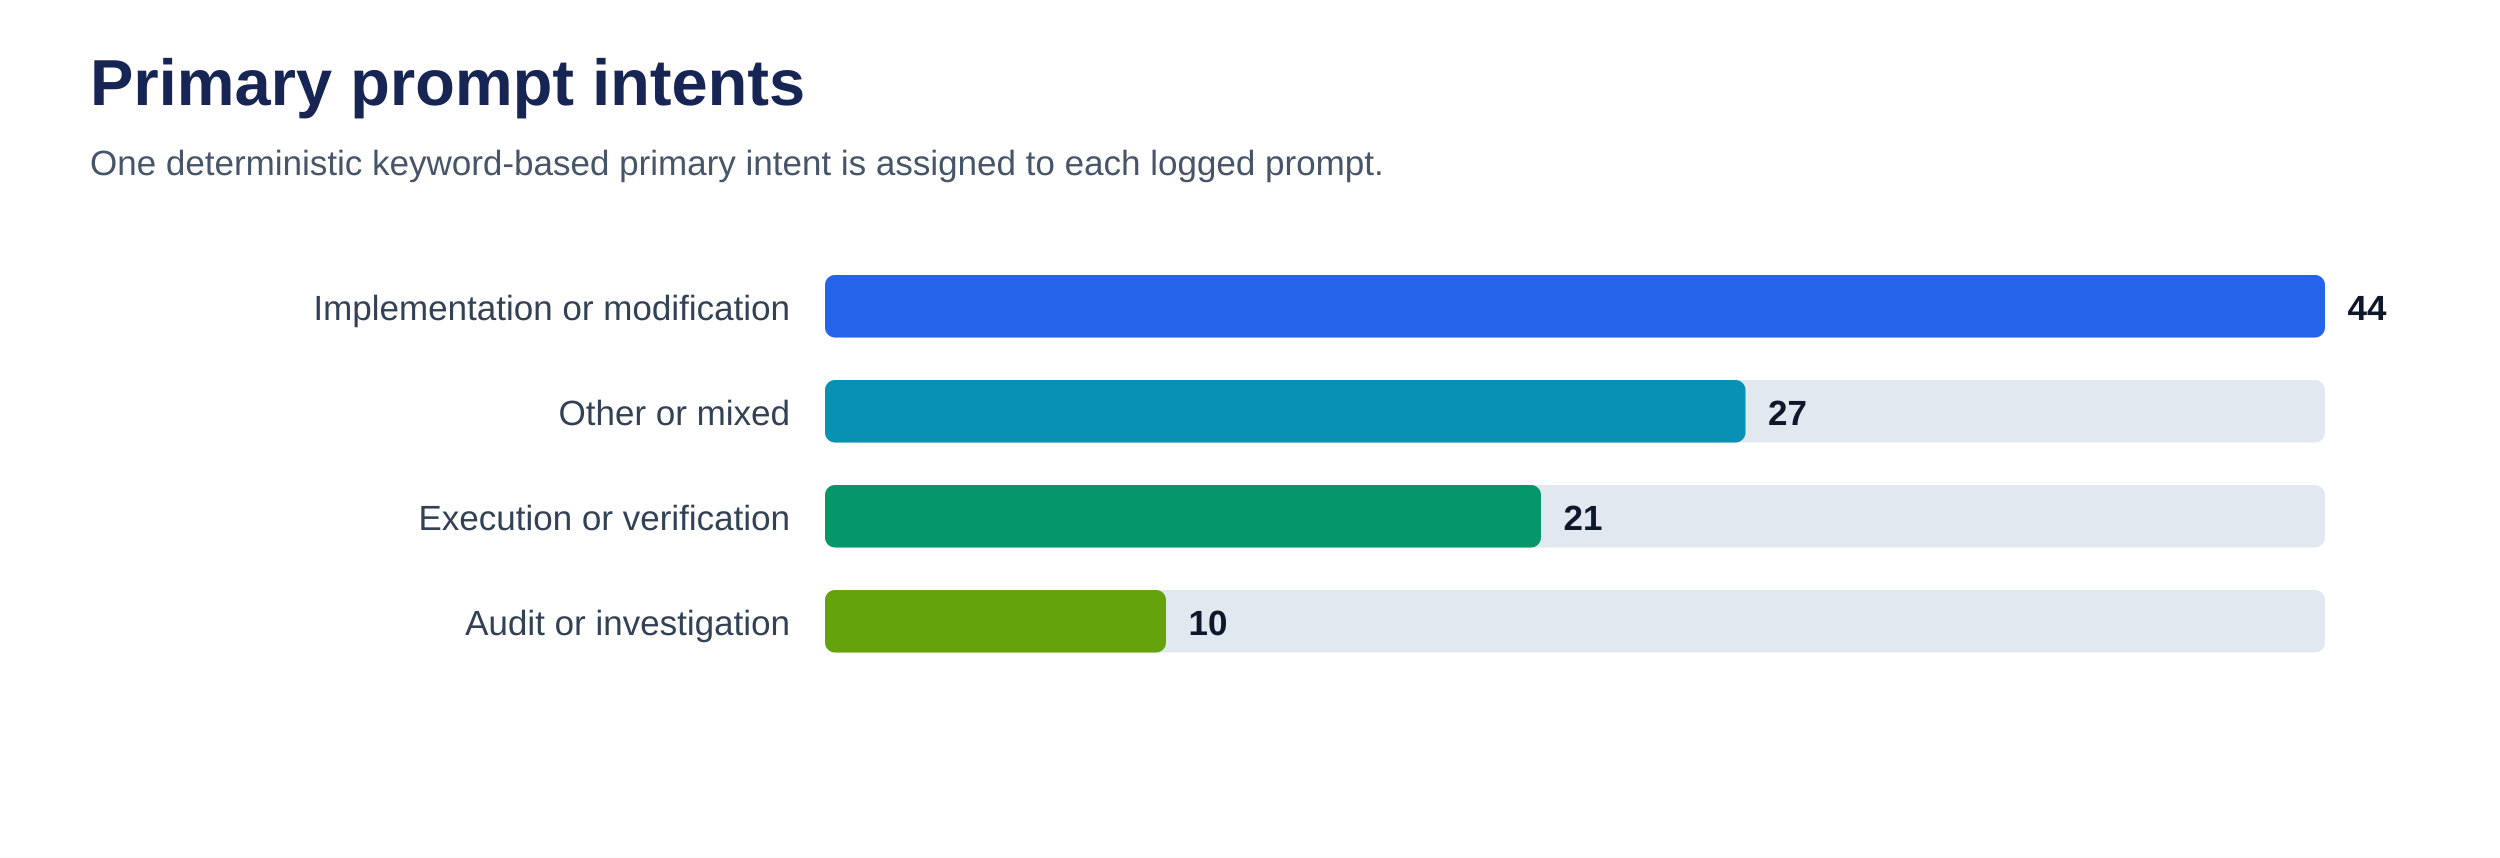
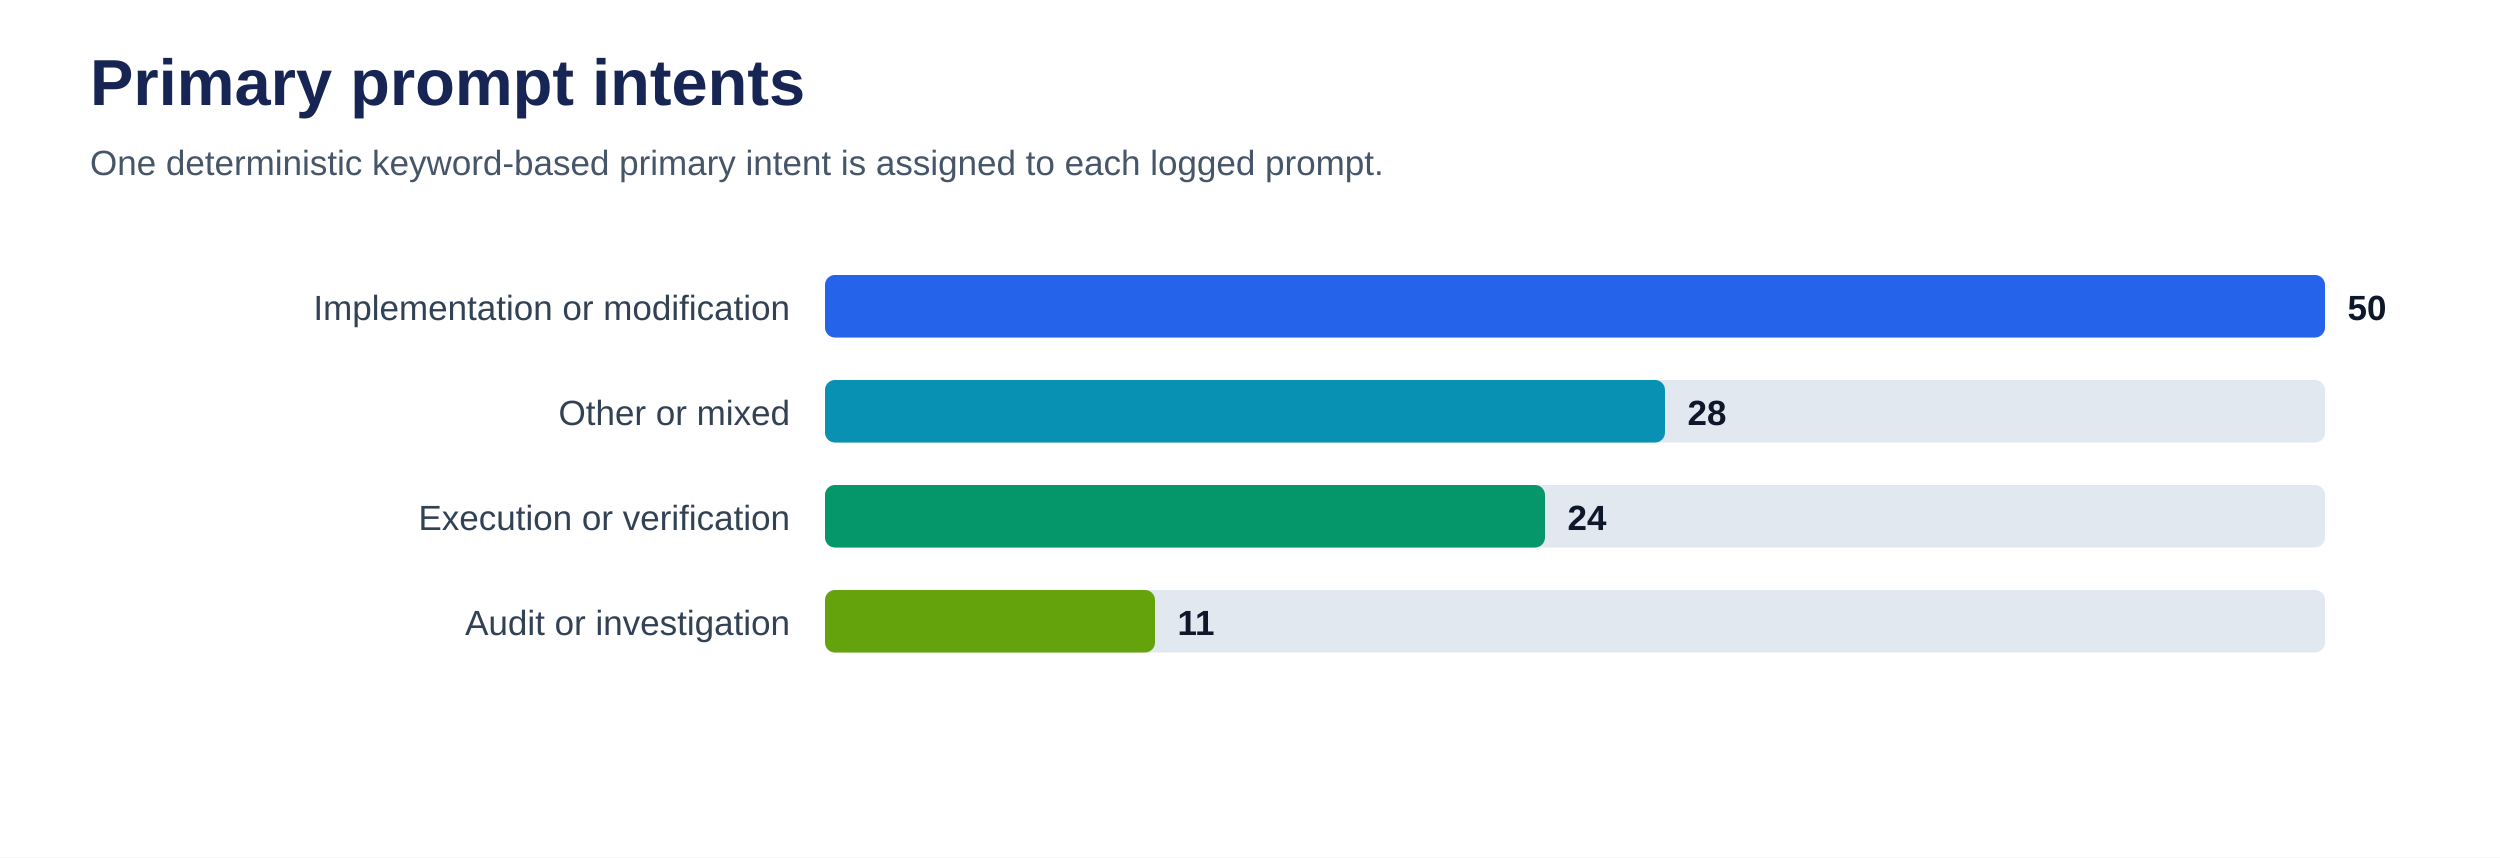
<svg xmlns="http://www.w3.org/2000/svg" viewBox="0 0 1000 343" role="img" aria-labelledby="title desc">
  <rect width="100%" height="100%" fill="#ffffff" />
  <text x="36" y="42" font-family="Arial, sans-serif" font-size="26" font-weight="700" fill="#172554">Primary prompt intents</text>
  <text x="36" y="70" font-family="Arial, sans-serif" font-size="14" fill="#475569">One deterministic keyword-based primary intent is assigned to each logged prompt.</text>
  <text x="316" y="128" text-anchor="end" font-family="Arial, sans-serif" font-size="14" fill="#334155">Implementation or modification</text>
  <rect x="330" y="110" width="600" height="25" rx="4" fill="#e2e8f0" />
  <rect x="330" y="110" width="600.0" height="25" rx="4" fill="#2563eb" />
-   <text x="939.0" y="128" font-family="Arial, sans-serif" font-size="14" font-weight="700" fill="#0f172a">44</text>
+   <text x="939.0" y="128" font-family="Arial, sans-serif" font-size="14" font-weight="700" fill="#0f172a">50</text>
  <text x="316" y="170" text-anchor="end" font-family="Arial, sans-serif" font-size="14" fill="#334155">Other or mixed</text>
  <rect x="330" y="152" width="600" height="25" rx="4" fill="#e2e8f0" />
-   <rect x="330" y="152" width="368.2" height="25" rx="4" fill="#0891b2" />
-   <text x="707.2" y="170" font-family="Arial, sans-serif" font-size="14" font-weight="700" fill="#0f172a">27</text>
+   <rect x="330" y="152" width="336.0" height="25" rx="4" fill="#0891b2" />
+   <text x="675.0" y="170" font-family="Arial, sans-serif" font-size="14" font-weight="700" fill="#0f172a">28</text>
  <text x="316" y="212" text-anchor="end" font-family="Arial, sans-serif" font-size="14" fill="#334155">Execution or verification</text>
  <rect x="330" y="194" width="600" height="25" rx="4" fill="#e2e8f0" />
-   <rect x="330" y="194" width="286.4" height="25" rx="4" fill="#059669" />
-   <text x="625.4" y="212" font-family="Arial, sans-serif" font-size="14" font-weight="700" fill="#0f172a">21</text>
+   <rect x="330" y="194" width="288.0" height="25" rx="4" fill="#059669" />
+   <text x="627.0" y="212" font-family="Arial, sans-serif" font-size="14" font-weight="700" fill="#0f172a">24</text>
  <text x="316" y="254" text-anchor="end" font-family="Arial, sans-serif" font-size="14" fill="#334155">Audit or investigation</text>
  <rect x="330" y="236" width="600" height="25" rx="4" fill="#e2e8f0" />
-   <rect x="330" y="236" width="136.4" height="25" rx="4" fill="#65a30d" />
-   <text x="475.4" y="254" font-family="Arial, sans-serif" font-size="14" font-weight="700" fill="#0f172a">10</text>
+   <rect x="330" y="236" width="132.0" height="25" rx="4" fill="#65a30d" />
+   <text x="471.0" y="254" font-family="Arial, sans-serif" font-size="14" font-weight="700" fill="#0f172a">11</text>
</svg>
